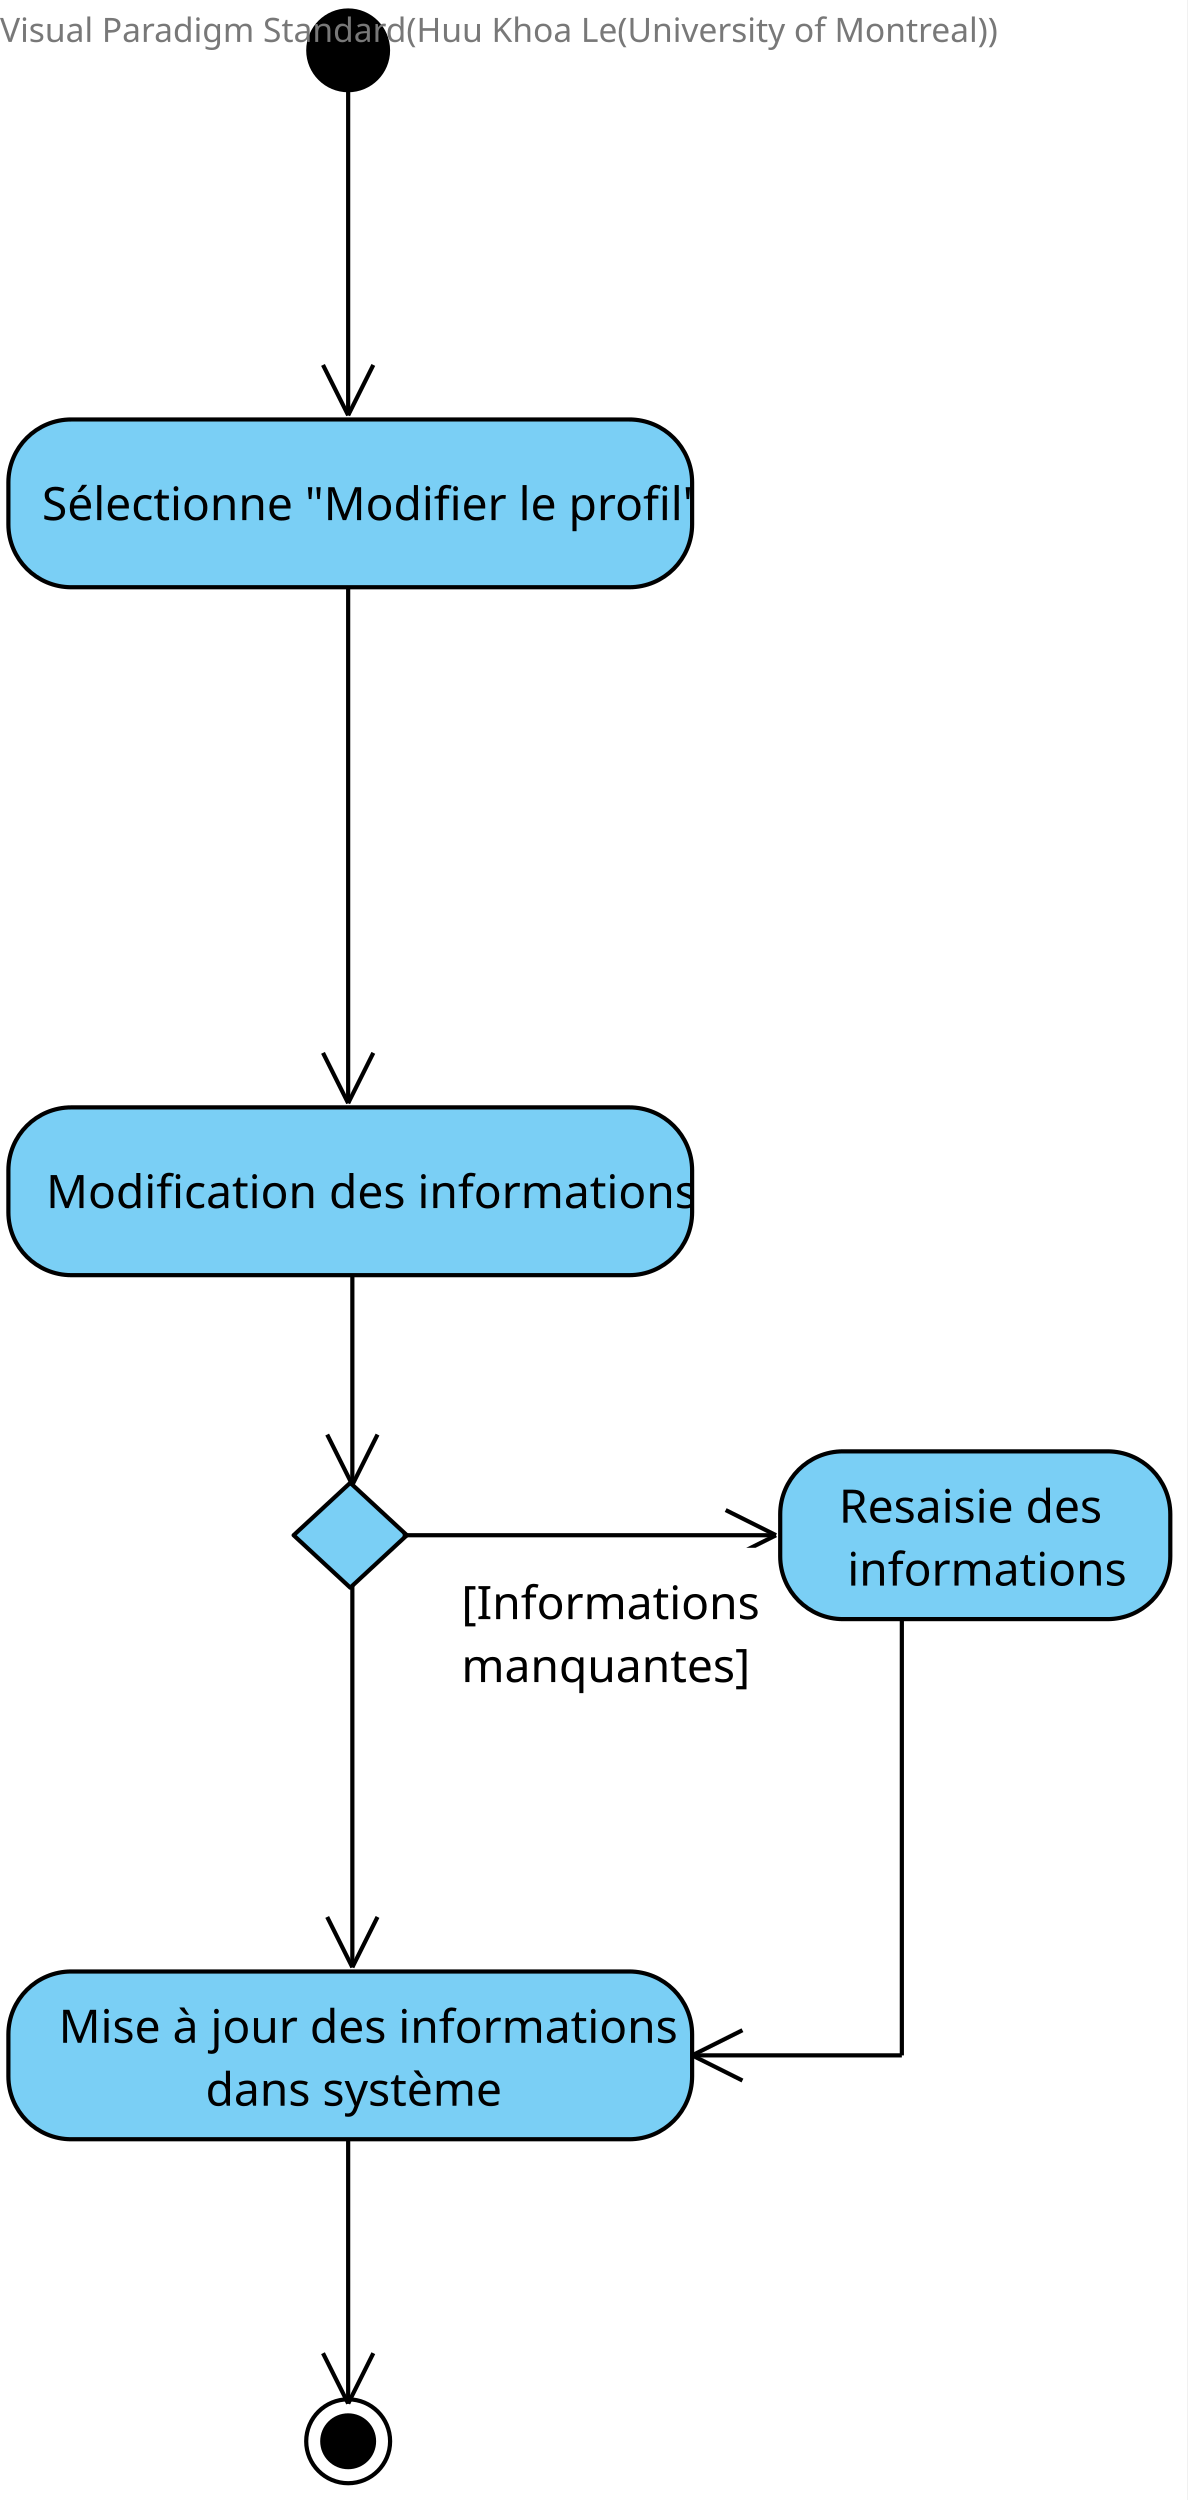
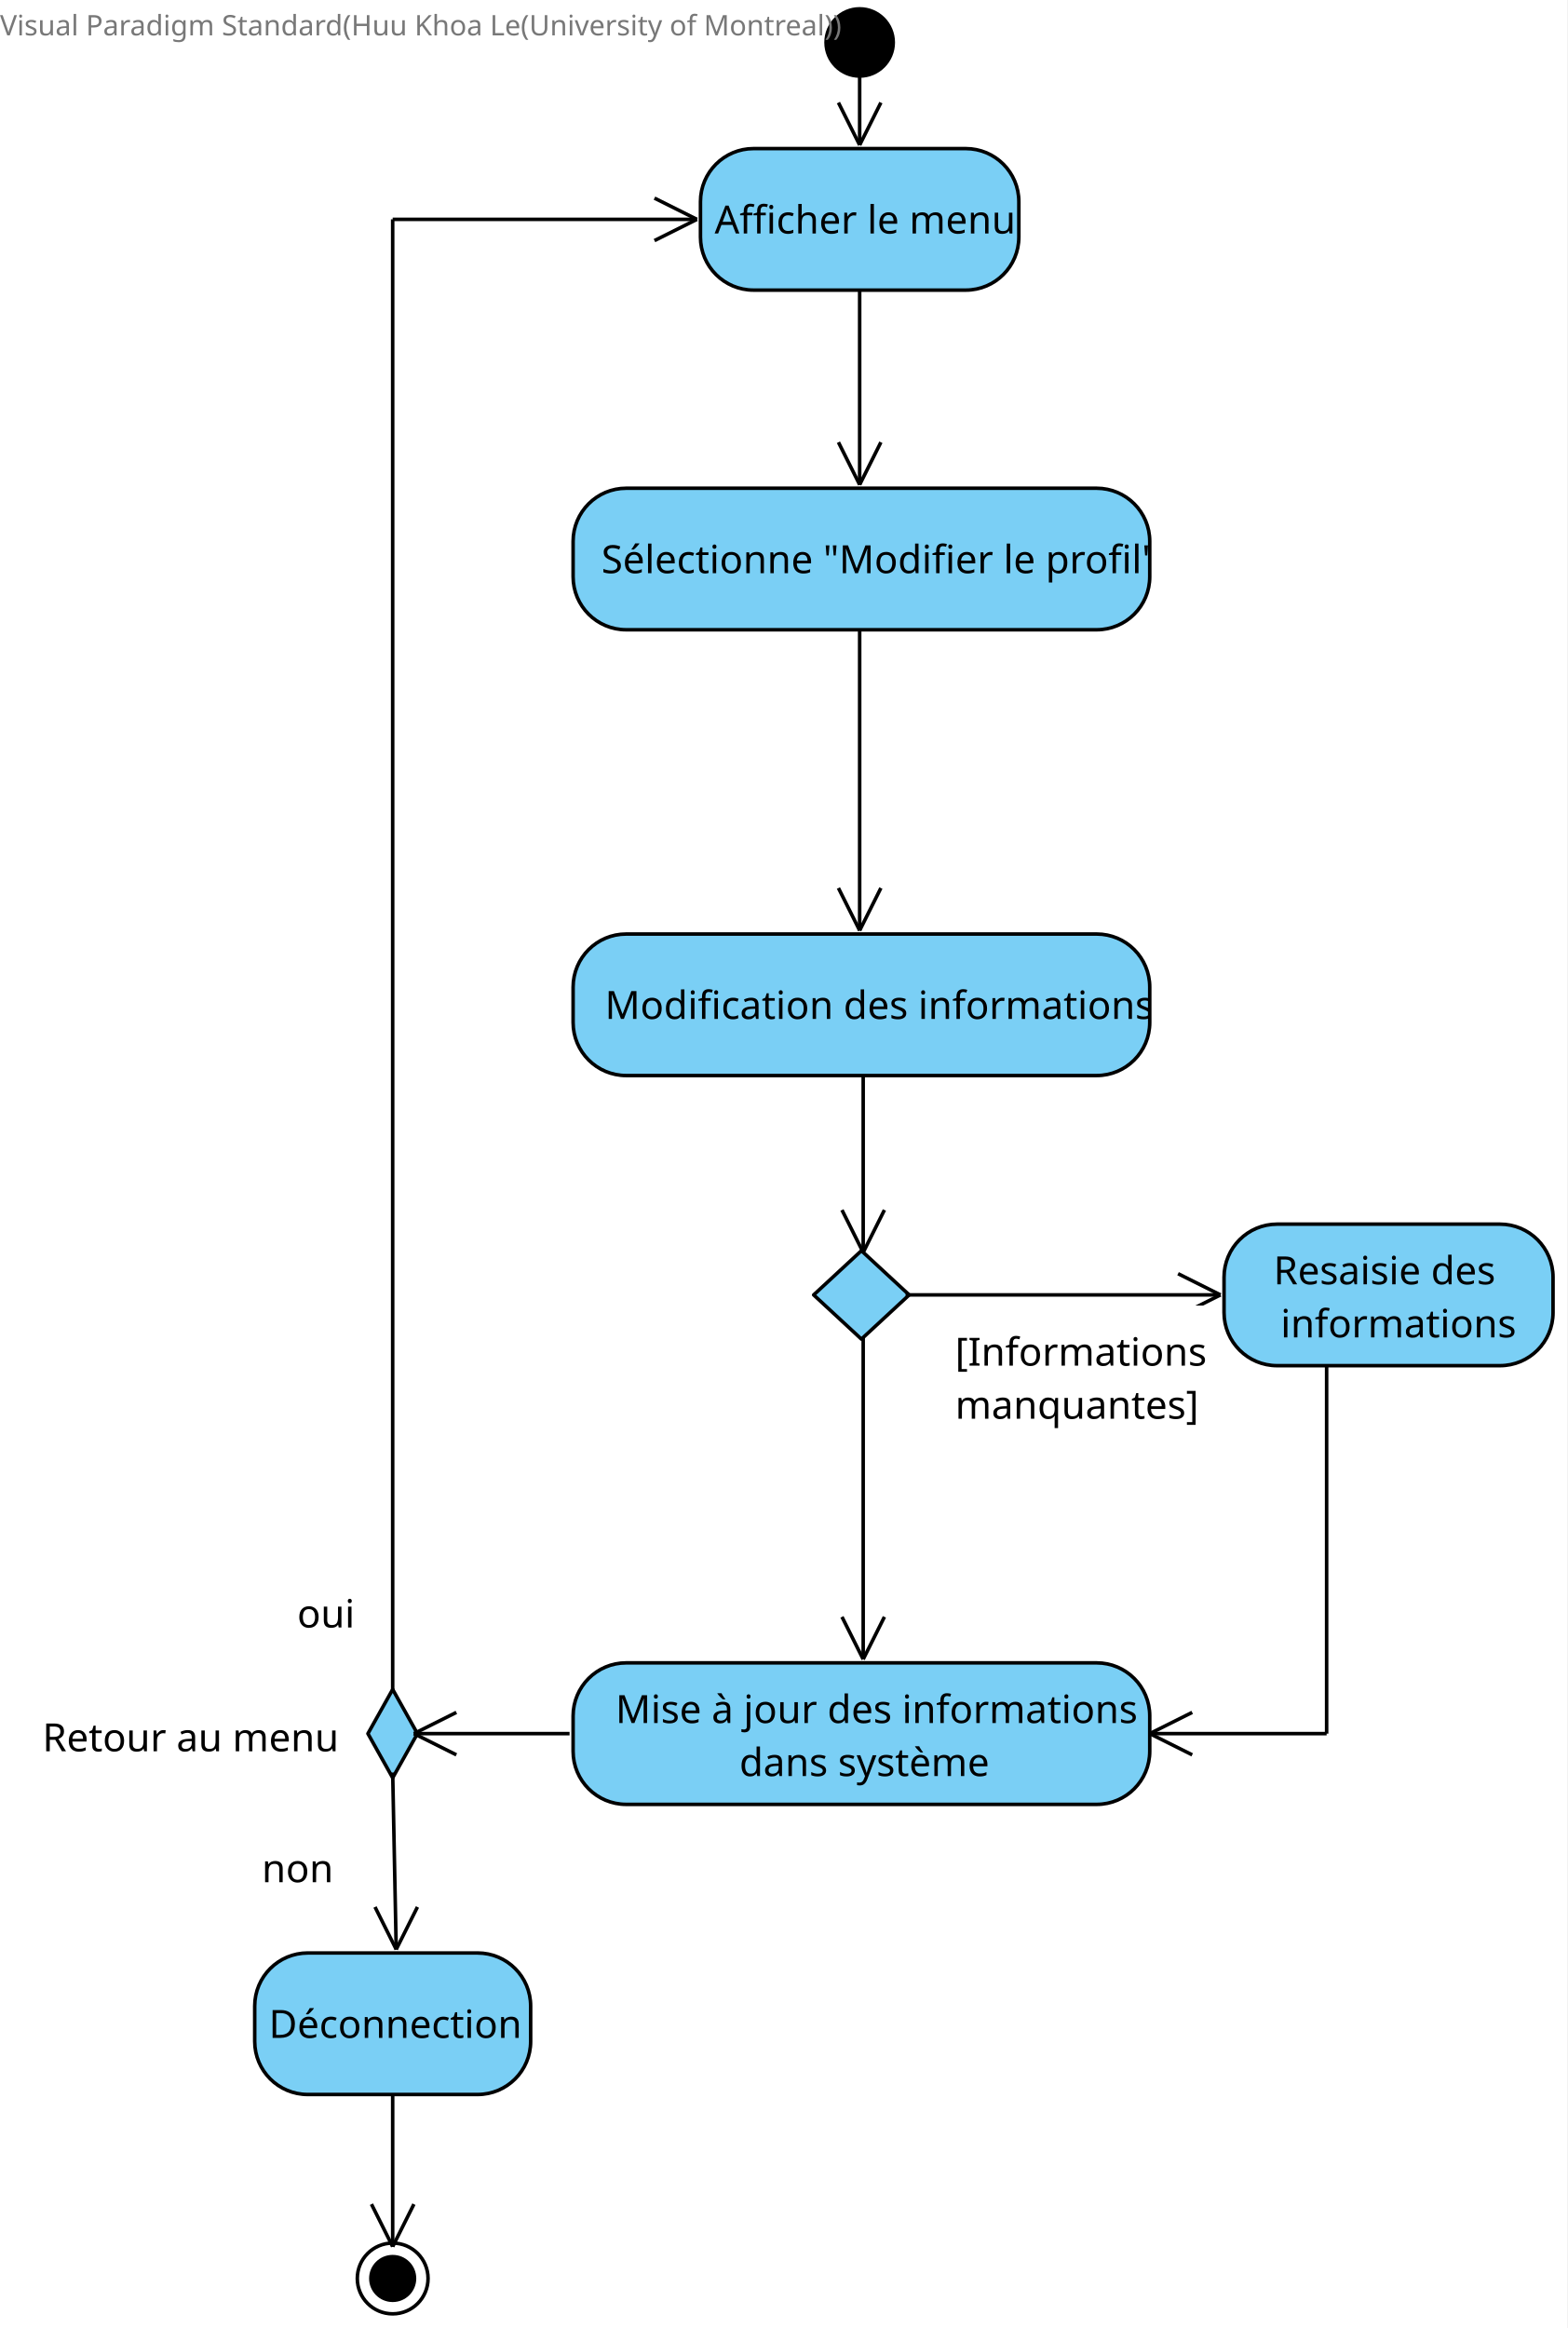
- <svg xmlns="http://www.w3.org/2000/svg" fill-opacity="0" color-rendering="auto" color-interpolation="auto" text-rendering="auto" stroke="rgb(0,0,0)" stroke-linecap="square" width="283" stroke-miterlimit="10" shape-rendering="auto" stroke-opacity="0" fill="rgb(0,0,0)" stroke-dasharray="none" font-weight="normal" stroke-width="1" height="596" font-family="'Dialog'" font-style="normal" stroke-linejoin="miter" font-size="12px" stroke-dashoffset="0" image-rendering="auto">
+ <svg xmlns="http://www.w3.org/2000/svg" fill-opacity="0" color-rendering="auto" color-interpolation="auto" text-rendering="auto" stroke="rgb(0,0,0)" stroke-linecap="square" width="443" stroke-miterlimit="10" shape-rendering="auto" stroke-opacity="0" fill="rgb(0,0,0)" stroke-dasharray="none" font-weight="normal" stroke-width="1" height="658" font-family="'Dialog'" font-style="normal" stroke-linejoin="miter" font-size="12px" stroke-dashoffset="0" image-rendering="auto">
  <defs id="genericDefs" />
  <g>
    <defs id="defs1">
      <clipPath clipPathUnits="userSpaceOnUse" id="clipPath1">
        <path d="M-7 -7 L51 -7 L51 31 L-7 31 L-7 -7 Z" />
      </clipPath>
      <clipPath clipPathUnits="userSpaceOnUse" id="clipPath2">
        <path d="M-7 -7 L174 -7 L174 51 L-7 51 L-7 -7 Z" />
      </clipPath>
      <clipPath clipPathUnits="userSpaceOnUse" id="clipPath3">
        <path d="M0 0 L0 40 L163 40 L163 0 Z" />
      </clipPath>
      <clipPath clipPathUnits="userSpaceOnUse" id="clipPath4">
        <path d="M-7 -7 L44 -7 L44 51 L-7 51 L-7 -7 Z" />
      </clipPath>
      <clipPath clipPathUnits="userSpaceOnUse" id="clipPath5">
        <path d="M-7 -7 L104 -7 L104 51 L-7 51 L-7 -7 Z" />
      </clipPath>
      <clipPath clipPathUnits="userSpaceOnUse" id="clipPath6">
        <path d="M0 0 L0 40 L93 40 L93 0 Z" />
      </clipPath>
      <clipPath clipPathUnits="userSpaceOnUse" id="clipPath7">
        <path d="M-7 -7 L31 -7 L31 31 L-7 31 L-7 -7 Z" />
      </clipPath>
      <clipPath clipPathUnits="userSpaceOnUse" id="clipPath8">
+         <path d="M-7 -7 L101 -7 L101 51 L-7 51 L-7 -7 Z" />
+       </clipPath>
+       <clipPath clipPathUnits="userSpaceOnUse" id="clipPath9">
+         <path d="M0 0 L0 40 L90 40 L90 0 Z" />
+       </clipPath>
+       <clipPath clipPathUnits="userSpaceOnUse" id="clipPath10">
+         <path d="M-7 -7 L31 -7 L31 51 L-7 51 L-7 -7 Z" />
+       </clipPath>
+       <clipPath clipPathUnits="userSpaceOnUse" id="clipPath11">
+         <path d="M-7 -7 L89 -7 L89 51 L-7 51 L-7 -7 Z" />
+       </clipPath>
+       <clipPath clipPathUnits="userSpaceOnUse" id="clipPath12">
+         <path d="M0 0 L0 40 L78 40 L78 0 Z" />
+       </clipPath>
+       <clipPath clipPathUnits="userSpaceOnUse" id="clipPath13">
+         <path d="M-99 -15 L198 -15 L198 30 L-99 30 L-99 -15 Z" />
+       </clipPath>
+       <clipPath clipPathUnits="userSpaceOnUse" id="clipPath14">
        <path d="M-78 -41 L156 -41 L156 82 L-78 82 L-78 -41 Z" />
      </clipPath>
-       <clipPath clipPathUnits="userSpaceOnUse" id="clipPath9">
-         <path d="M0 0 L104 0 L104 182 L0 182 L0 0 Z" />
-       </clipPath>
-       <clipPath clipPathUnits="userSpaceOnUse" id="clipPath10">
-         <path d="M0 0 L0 182 L104 182 L104 0 Z" />
-       </clipPath>
-       <clipPath clipPathUnits="userSpaceOnUse" id="clipPath11">
-         <path d="M0 0 L104 0 L104 227 L0 227 L0 0 Z" />
-       </clipPath>
-       <clipPath clipPathUnits="userSpaceOnUse" id="clipPath12">
-         <path d="M0 0 L0 227 L104 227 L104 0 Z" />
-       </clipPath>
-       <clipPath clipPathUnits="userSpaceOnUse" id="clipPath13">
+       <clipPath clipPathUnits="userSpaceOnUse" id="clipPath15">
+         <path d="M0 0 L104 0 L104 189 L0 189 L0 0 Z" />
+       </clipPath>
+       <clipPath clipPathUnits="userSpaceOnUse" id="clipPath16">
+         <path d="M0 0 L0 189 L104 189 L104 0 Z" />
+       </clipPath>
+       <clipPath clipPathUnits="userSpaceOnUse" id="clipPath17">
        <path d="M0 0 L104 0 L104 154 L0 154 L0 0 Z" />
      </clipPath>
-       <clipPath clipPathUnits="userSpaceOnUse" id="clipPath14">
+       <clipPath clipPathUnits="userSpaceOnUse" id="clipPath18">
        <path d="M0 0 L0 154 L69 154 L69 115 L104 115 L104 0 Z" />
      </clipPath>
-       <clipPath clipPathUnits="userSpaceOnUse" id="clipPath15">
+       <clipPath clipPathUnits="userSpaceOnUse" id="clipPath19">
        <path d="M0 0 L104 0 L104 195 L0 195 L0 0 Z" />
      </clipPath>
-       <clipPath clipPathUnits="userSpaceOnUse" id="clipPath16">
+       <clipPath clipPathUnits="userSpaceOnUse" id="clipPath20">
        <path d="M0 0 L0 195 L104 195 L104 82 L69 82 L69 41 L104 41 L104 0 Z" />
      </clipPath>
-       <clipPath clipPathUnits="userSpaceOnUse" id="clipPath17">
+       <clipPath clipPathUnits="userSpaceOnUse" id="clipPath21">
        <path d="M0 0 L193 0 L193 104 L0 104 L0 0 Z" />
      </clipPath>
-       <clipPath clipPathUnits="userSpaceOnUse" id="clipPath18">
+       <clipPath clipPathUnits="userSpaceOnUse" id="clipPath22">
        <path d="M135 53 L135 94 L57 94 L57 53 ZM0 0 L0 104 L193 104 L193 0 Z" />
      </clipPath>
-       <clipPath clipPathUnits="userSpaceOnUse" id="clipPath19">
+       <clipPath clipPathUnits="userSpaceOnUse" id="clipPath23">
        <path d="M0 0 L154 0 L154 208 L0 208 L0 0 Z" />
      </clipPath>
-       <clipPath clipPathUnits="userSpaceOnUse" id="clipPath20">
+       <clipPath clipPathUnits="userSpaceOnUse" id="clipPath24">
        <path d="M0 0 L0 33 L66 33 L66 74 L0 74 L0 208 L154 208 L154 0 Z" />
      </clipPath>
-       <clipPath clipPathUnits="userSpaceOnUse" id="clipPath21">
-         <path d="M0 0 L104 0 L104 167 L0 167 L0 0 Z" />
-       </clipPath>
-       <clipPath clipPathUnits="userSpaceOnUse" id="clipPath22">
-         <path d="M0 0 L0 167 L104 167 L104 0 Z" />
+       <clipPath clipPathUnits="userSpaceOnUse" id="clipPath25">
+         <path d="M0 0 L104 0 L104 124 L0 124 L0 0 Z" />
+       </clipPath>
+       <clipPath clipPathUnits="userSpaceOnUse" id="clipPath26">
+         <path d="M0 0 L0 124 L104 124 L104 0 Z" />
+       </clipPath>
+       <clipPath clipPathUnits="userSpaceOnUse" id="clipPath27">
+         <path d="M0 0 L104 0 L104 159 L0 159 L0 0 Z" />
+       </clipPath>
+       <clipPath clipPathUnits="userSpaceOnUse" id="clipPath28">
+         <path d="M0 0 L0 159 L104 159 L104 0 Z" />
+       </clipPath>
+       <clipPath clipPathUnits="userSpaceOnUse" id="clipPath29">
+         <path d="M0 0 L148 0 L148 104 L0 104 L0 0 Z" />
+       </clipPath>
+       <clipPath clipPathUnits="userSpaceOnUse" id="clipPath30">
+         <path d="M42 8 L42 23 L7 23 L7 8 ZM0 0 L0 43 L34 43 L34 58 L0 58 L0 80 L37 80 L37 95 L0 95 L0 104 L148 104 L148 0 Z" />
+       </clipPath>
+       <clipPath clipPathUnits="userSpaceOnUse" id="clipPath31">
+         <path d="M0 0 L105 0 L105 154 L0 154 L0 0 Z" />
+       </clipPath>
+       <clipPath clipPathUnits="userSpaceOnUse" id="clipPath32">
+         <path d="M43 69 L43 84 L4 84 L4 69 ZM0 0 L0 32 L40 32 L40 47 L0 47 L0 154 L105 154 L105 0 L48 0 L48 12 L13 12 L13 0 Z" />
+       </clipPath>
+       <clipPath clipPathUnits="userSpaceOnUse" id="clipPath33">
+         <path d="M0 0 L190 0 L190 520 L0 520 L0 0 Z" />
+       </clipPath>
+       <clipPath clipPathUnits="userSpaceOnUse" id="clipPath34">
+         <path d="M48 436 L48 451 L13 451 L13 436 ZM0 0 L0 471 L40 471 L40 486 L0 486 L0 520 L4 520 L4 508 L43 508 L43 520 L190 520 L190 0 Z" />
+       </clipPath>
+       <clipPath clipPathUnits="userSpaceOnUse" id="clipPath35">
+         <path d="M0 0 L104 0 L104 147 L0 147 L0 0 Z" />
+       </clipPath>
+       <clipPath clipPathUnits="userSpaceOnUse" id="clipPath36">
+         <path d="M0 0 L0 147 L104 147 L104 0 Z" />
+       </clipPath>
+       <clipPath clipPathUnits="userSpaceOnUse" id="clipPath37">
+         <path d="M-35 -15 L70 -15 L70 30 L-35 30 L-35 -15 Z" />
+       </clipPath>
+       <clipPath clipPathUnits="userSpaceOnUse" id="clipPath38">
+         <path d="M-39 -15 L78 -15 L78 30 L-39 30 L-39 -15 Z" />
      </clipPath>
    </defs>
    <g fill="white" text-rendering="geometricPrecision" fill-opacity="1" stroke-opacity="1" stroke="white">
-       <rect x="0" width="283" height="596" y="0" stroke="none" />
-     </g>
-     <g font-size="11px" transform="translate(63,2)" fill-opacity="1" fill="black" text-rendering="geometricPrecision" image-rendering="optimizeQuality" font-family="sans-serif" stroke="black" stroke-opacity="1">
+       <rect x="0" width="443" height="658" y="0" stroke="none" />
+     </g>
+     <g font-size="11px" transform="translate(223,2)" fill-opacity="1" fill="black" text-rendering="geometricPrecision" image-rendering="optimizeQuality" font-family="sans-serif" stroke="black" stroke-opacity="1">
      <circle r="10" clip-path="url(#clipPath1)" cx="20" cy="10" stroke="none" />
    </g>
-     <g font-size="11px" transform="translate(2,100)" fill-opacity="1" fill="rgb(122,207,245)" text-rendering="geometricPrecision" image-rendering="optimizeQuality" font-family="sans-serif" stroke="rgb(122,207,245)" stroke-opacity="1">
+     <g font-size="11px" transform="translate(162,138)" fill-opacity="1" fill="rgb(122,207,245)" text-rendering="geometricPrecision" image-rendering="optimizeQuality" font-family="sans-serif" stroke="rgb(122,207,245)" stroke-opacity="1">
      <rect x="0" y="0" clip-path="url(#clipPath2)" width="163" rx="15" ry="15" height="40" stroke="none" />
    </g>
-     <g stroke-linecap="butt" font-size="11px" transform="translate(2,100)" fill-opacity="1" fill="black" text-rendering="geometricPrecision" image-rendering="optimizeQuality" font-family="sans-serif" stroke-linejoin="round" stroke="black" stroke-opacity="1" stroke-miterlimit="0">
+     <g stroke-linecap="butt" font-size="11px" transform="translate(162,138)" fill-opacity="1" fill="black" text-rendering="geometricPrecision" image-rendering="optimizeQuality" font-family="sans-serif" stroke-linejoin="round" stroke="black" stroke-opacity="1" stroke-miterlimit="0">
      <rect x="0" y="0" clip-path="url(#clipPath2)" fill="none" width="163" rx="15" ry="15" height="40" />
    </g>
-     <g font-size="11px" transform="translate(2,100)" fill-opacity="1" fill="black" text-rendering="geometricPrecision" image-rendering="optimizeQuality" font-family="sans-serif" stroke="black" stroke-opacity="1">
+     <g font-size="11px" transform="translate(162,138)" fill-opacity="1" fill="black" text-rendering="geometricPrecision" image-rendering="optimizeQuality" font-family="sans-serif" stroke="black" stroke-opacity="1">
      <text x="8" xml:space="preserve" y="24" clip-path="url(#clipPath3)" stroke="none">Sélectionne "Modifier le profil"</text>
    </g>
-     <g font-size="11px" transform="translate(2,264)" fill-opacity="1" fill="rgb(122,207,245)" text-rendering="geometricPrecision" image-rendering="optimizeQuality" font-family="sans-serif" stroke="rgb(122,207,245)" stroke-opacity="1">
+     <g font-size="11px" transform="translate(162,264)" fill-opacity="1" fill="rgb(122,207,245)" text-rendering="geometricPrecision" image-rendering="optimizeQuality" font-family="sans-serif" stroke="rgb(122,207,245)" stroke-opacity="1">
      <rect x="0" y="0" clip-path="url(#clipPath2)" width="163" rx="15" ry="15" height="40" stroke="none" />
    </g>
-     <g stroke-linecap="butt" font-size="11px" transform="translate(2,264)" fill-opacity="1" fill="black" text-rendering="geometricPrecision" image-rendering="optimizeQuality" font-family="sans-serif" stroke-linejoin="round" stroke="black" stroke-opacity="1" stroke-miterlimit="0">
+     <g stroke-linecap="butt" font-size="11px" transform="translate(162,264)" fill-opacity="1" fill="black" text-rendering="geometricPrecision" image-rendering="optimizeQuality" font-family="sans-serif" stroke-linejoin="round" stroke="black" stroke-opacity="1" stroke-miterlimit="0">
      <rect x="0" y="0" clip-path="url(#clipPath2)" fill="none" width="163" rx="15" ry="15" height="40" />
    </g>
-     <g font-size="11px" transform="translate(2,264)" fill-opacity="1" fill="black" text-rendering="geometricPrecision" image-rendering="optimizeQuality" font-family="sans-serif" stroke="black" stroke-opacity="1">
+     <g font-size="11px" transform="translate(162,264)" fill-opacity="1" fill="black" text-rendering="geometricPrecision" image-rendering="optimizeQuality" font-family="sans-serif" stroke="black" stroke-opacity="1">
      <text x="9" xml:space="preserve" y="24" clip-path="url(#clipPath3)" stroke="none">Modification des informations</text>
    </g>
-     <g font-size="11px" transform="translate(67,346)" fill-opacity="1" fill="rgb(122,207,245)" text-rendering="geometricPrecision" image-rendering="optimizeQuality" font-family="sans-serif" stroke="rgb(122,207,245)" stroke-opacity="1">
+     <g font-size="11px" transform="translate(227,346)" fill-opacity="1" fill="rgb(122,207,245)" text-rendering="geometricPrecision" image-rendering="optimizeQuality" font-family="sans-serif" stroke="rgb(122,207,245)" stroke-opacity="1">
      <path d="M16.5 7.5 L30 20 L16.5 32.5 L3 20 Z" stroke="none" clip-path="url(#clipPath4)" />
    </g>
-     <g stroke-linecap="butt" font-size="11px" transform="translate(67,346)" fill-opacity="1" fill="black" text-rendering="geometricPrecision" image-rendering="optimizeQuality" font-family="sans-serif" stroke-linejoin="round" stroke="black" stroke-opacity="1" stroke-miterlimit="0">
+     <g stroke-linecap="butt" font-size="11px" transform="translate(227,346)" fill-opacity="1" fill="black" text-rendering="geometricPrecision" image-rendering="optimizeQuality" font-family="sans-serif" stroke-linejoin="round" stroke="black" stroke-opacity="1" stroke-miterlimit="0">
      <path fill="none" d="M16.5 7.5 L30 20 L16.5 32.5 L3 20 Z" clip-path="url(#clipPath4)" />
    </g>
-     <g font-size="11px" transform="translate(2,470)" fill-opacity="1" fill="rgb(122,207,245)" text-rendering="geometricPrecision" image-rendering="optimizeQuality" font-family="sans-serif" stroke="rgb(122,207,245)" stroke-opacity="1">
+     <g font-size="11px" transform="translate(162,470)" fill-opacity="1" fill="rgb(122,207,245)" text-rendering="geometricPrecision" image-rendering="optimizeQuality" font-family="sans-serif" stroke="rgb(122,207,245)" stroke-opacity="1">
      <rect x="0" y="0" clip-path="url(#clipPath2)" width="163" rx="15" ry="15" height="40" stroke="none" />
    </g>
-     <g stroke-linecap="butt" font-size="11px" transform="translate(2,470)" fill-opacity="1" fill="black" text-rendering="geometricPrecision" image-rendering="optimizeQuality" font-family="sans-serif" stroke-linejoin="round" stroke="black" stroke-opacity="1" stroke-miterlimit="0">
+     <g stroke-linecap="butt" font-size="11px" transform="translate(162,470)" fill-opacity="1" fill="black" text-rendering="geometricPrecision" image-rendering="optimizeQuality" font-family="sans-serif" stroke-linejoin="round" stroke="black" stroke-opacity="1" stroke-miterlimit="0">
      <rect x="0" y="0" clip-path="url(#clipPath2)" fill="none" width="163" rx="15" ry="15" height="40" />
    </g>
-     <g font-size="11px" transform="translate(2,470)" fill-opacity="1" fill="black" text-rendering="geometricPrecision" image-rendering="optimizeQuality" font-family="sans-serif" stroke="black" stroke-opacity="1">
+     <g font-size="11px" transform="translate(162,470)" fill-opacity="1" fill="black" text-rendering="geometricPrecision" image-rendering="optimizeQuality" font-family="sans-serif" stroke="black" stroke-opacity="1">
      <text x="12" xml:space="preserve" y="17" clip-path="url(#clipPath3)" stroke="none">Mise à jour des informations</text>
      <text x="47" xml:space="preserve" y="32" clip-path="url(#clipPath3)" stroke="none">dans système</text>
    </g>
-     <g font-size="11px" transform="translate(186,346)" fill-opacity="1" fill="rgb(122,207,245)" text-rendering="geometricPrecision" image-rendering="optimizeQuality" font-family="sans-serif" stroke="rgb(122,207,245)" stroke-opacity="1">
+     <g font-size="11px" transform="translate(346,346)" fill-opacity="1" fill="rgb(122,207,245)" text-rendering="geometricPrecision" image-rendering="optimizeQuality" font-family="sans-serif" stroke="rgb(122,207,245)" stroke-opacity="1">
      <rect x="0" y="0" clip-path="url(#clipPath5)" width="93" rx="15" ry="15" height="40" stroke="none" />
    </g>
-     <g stroke-linecap="butt" font-size="11px" transform="translate(186,346)" fill-opacity="1" fill="black" text-rendering="geometricPrecision" image-rendering="optimizeQuality" font-family="sans-serif" stroke-linejoin="round" stroke="black" stroke-opacity="1" stroke-miterlimit="0">
+     <g stroke-linecap="butt" font-size="11px" transform="translate(346,346)" fill-opacity="1" fill="black" text-rendering="geometricPrecision" image-rendering="optimizeQuality" font-family="sans-serif" stroke-linejoin="round" stroke="black" stroke-opacity="1" stroke-miterlimit="0">
      <rect x="0" y="0" clip-path="url(#clipPath5)" fill="none" width="93" rx="15" ry="15" height="40" />
    </g>
-     <g font-size="11px" transform="translate(186,346)" fill-opacity="1" fill="black" text-rendering="geometricPrecision" image-rendering="optimizeQuality" font-family="sans-serif" stroke="black" stroke-opacity="1">
+     <g font-size="11px" transform="translate(346,346)" fill-opacity="1" fill="black" text-rendering="geometricPrecision" image-rendering="optimizeQuality" font-family="sans-serif" stroke="black" stroke-opacity="1">
      <text x="14" xml:space="preserve" y="17" clip-path="url(#clipPath6)" stroke="none">Resaisie des</text>
      <text x="16" xml:space="preserve" y="32" clip-path="url(#clipPath6)" stroke="none">informations</text>
    </g>
-     <g font-size="11px" transform="translate(73,572)" fill-opacity="1" fill="black" text-rendering="geometricPrecision" image-rendering="optimizeQuality" font-family="sans-serif" stroke="black" stroke-opacity="1">
+     <g font-size="11px" transform="translate(101,634)" fill-opacity="1" fill="black" text-rendering="geometricPrecision" image-rendering="optimizeQuality" font-family="sans-serif" stroke="black" stroke-opacity="1">
      <circle r="6.667" clip-path="url(#clipPath7)" cx="10" cy="10" stroke="none" />
      <circle stroke-linecap="butt" clip-path="url(#clipPath7)" fill="none" stroke-linejoin="round" r="10" cx="10" cy="10" stroke-miterlimit="0" />
    </g>
-     <g font-size="11px" transform="translate(103,369)" fill-opacity="1" fill="black" text-rendering="geometricPrecision" image-rendering="optimizeQuality" font-family="sans-serif" stroke="black" stroke-opacity="1">
-       <text x="7" xml:space="preserve" y="17" clip-path="url(#clipPath8)" stroke="none">[Informations</text>
-       <text x="7" xml:space="preserve" y="32" clip-path="url(#clipPath8)" stroke="none">manquantes]</text>
-     </g>
-     <g stroke-linecap="butt" font-size="11px" transform="translate(33,-29)" fill-opacity="1" fill="black" text-rendering="geometricPrecision" image-rendering="optimizeQuality" font-family="sans-serif" stroke-linejoin="round" stroke="black" stroke-opacity="1">
-       <line y2="128" fill="none" x1="50" clip-path="url(#clipPath10)" x2="50" y1="50" />
-       <line y2="116" fill="none" x1="50" clip-path="url(#clipPath10)" x2="56" y1="128" />
-       <line y2="116" fill="none" x1="50" clip-path="url(#clipPath10)" x2="44" y1="128" />
-     </g>
-     <g stroke-linecap="butt" font-size="11px" transform="translate(33,90)" fill-opacity="1" fill="black" text-rendering="geometricPrecision" image-rendering="optimizeQuality" font-family="sans-serif" stroke-linejoin="round" stroke="black" stroke-opacity="1">
-       <line y2="173" fill="none" x1="50" clip-path="url(#clipPath12)" x2="50" y1="50" />
-       <line y2="161" fill="none" x1="50" clip-path="url(#clipPath12)" x2="56" y1="173" />
-       <line y2="161" fill="none" x1="50" clip-path="url(#clipPath12)" x2="44" y1="173" />
-     </g>
-     <g stroke-linecap="butt" font-size="11px" transform="translate(34,254)" fill-opacity="1" fill="black" text-rendering="geometricPrecision" image-rendering="optimizeQuality" font-family="sans-serif" stroke-linejoin="round" stroke="black" stroke-opacity="1">
-       <line y2="100" fill="none" x1="50" clip-path="url(#clipPath14)" x2="50" y1="50" />
-       <line y2="88" fill="none" x1="50" clip-path="url(#clipPath14)" x2="56" y1="100" />
-       <line y2="88" fill="none" x1="50" clip-path="url(#clipPath14)" x2="44" y1="100" />
-     </g>
-     <g stroke-linecap="butt" font-size="11px" transform="translate(34,328)" fill-opacity="1" fill="black" text-rendering="geometricPrecision" image-rendering="optimizeQuality" font-family="sans-serif" stroke-linejoin="round" stroke="black" stroke-opacity="1">
-       <line y2="141" fill="none" x1="50" clip-path="url(#clipPath16)" x2="50" y1="50" />
-       <line y2="129" fill="none" x1="50" clip-path="url(#clipPath16)" x2="56" y1="141" />
-       <line y2="129" fill="none" x1="50" clip-path="url(#clipPath16)" x2="44" y1="141" />
-     </g>
-     <g stroke-linecap="butt" font-size="11px" transform="translate(46,316)" fill-opacity="1" fill="black" text-rendering="geometricPrecision" image-rendering="optimizeQuality" font-family="sans-serif" stroke-linejoin="round" stroke="black" stroke-opacity="1">
-       <line y2="50" fill="none" x1="50" clip-path="url(#clipPath18)" x2="139" y1="50" />
-       <line y2="44" fill="none" x1="139" clip-path="url(#clipPath18)" x2="127" y1="50" />
-       <line y2="56" fill="none" x1="139" clip-path="url(#clipPath18)" x2="127" y1="50" />
-     </g>
-     <g stroke-linecap="butt" font-size="11px" transform="translate(115,336)" fill-opacity="1" fill="black" text-rendering="geometricPrecision" image-rendering="optimizeQuality" font-family="sans-serif" stroke-linejoin="round" stroke="black" stroke-opacity="1">
-       <line y2="154" fill="none" x1="100" clip-path="url(#clipPath20)" x2="100" y1="50" />
-       <line y2="154" fill="none" x1="100" clip-path="url(#clipPath20)" x2="50" y1="154" />
-       <line y2="160" fill="none" x1="50" clip-path="url(#clipPath20)" x2="62" y1="154" />
-       <line y2="148" fill="none" x1="50" clip-path="url(#clipPath20)" x2="62" y1="154" />
-     </g>
-     <g stroke-linecap="butt" font-size="11px" transform="translate(33,460)" fill-opacity="1" fill="black" text-rendering="geometricPrecision" image-rendering="optimizeQuality" font-family="sans-serif" stroke-linejoin="round" stroke="black" stroke-opacity="1">
-       <line y2="113" fill="none" x1="50" clip-path="url(#clipPath22)" x2="50" y1="50" />
-       <line y2="101" fill="none" x1="50" clip-path="url(#clipPath22)" x2="56" y1="113" />
-       <line y2="101" fill="none" x1="50" clip-path="url(#clipPath22)" x2="44" y1="113" />
+     <g font-size="11px" transform="translate(198,42)" fill-opacity="1" fill="rgb(122,207,245)" text-rendering="geometricPrecision" image-rendering="optimizeQuality" font-family="sans-serif" stroke="rgb(122,207,245)" stroke-opacity="1">
+       <rect x="0" y="0" clip-path="url(#clipPath8)" width="90" rx="15" ry="15" height="40" stroke="none" />
+     </g>
+     <g stroke-linecap="butt" font-size="11px" transform="translate(198,42)" fill-opacity="1" fill="black" text-rendering="geometricPrecision" image-rendering="optimizeQuality" font-family="sans-serif" stroke-linejoin="round" stroke="black" stroke-opacity="1" stroke-miterlimit="0">
+       <rect x="0" y="0" clip-path="url(#clipPath8)" fill="none" width="90" rx="15" ry="15" height="40" />
+     </g>
+     <g font-size="11px" transform="translate(198,42)" fill-opacity="1" fill="black" text-rendering="geometricPrecision" image-rendering="optimizeQuality" font-family="sans-serif" stroke="black" stroke-opacity="1">
+       <text x="4" xml:space="preserve" y="24" clip-path="url(#clipPath9)" stroke="none">Afficher le menu</text>
+     </g>
+     <g font-size="11px" transform="translate(101,470)" fill-opacity="1" fill="rgb(122,207,245)" text-rendering="geometricPrecision" image-rendering="optimizeQuality" font-family="sans-serif" stroke="rgb(122,207,245)" stroke-opacity="1">
+       <path d="M10 7.5 L17 20 L10 32.5 L3 20 Z" stroke="none" clip-path="url(#clipPath10)" />
+     </g>
+     <g stroke-linecap="butt" font-size="11px" transform="translate(101,470)" fill-opacity="1" fill="black" text-rendering="geometricPrecision" image-rendering="optimizeQuality" font-family="sans-serif" stroke-linejoin="round" stroke="black" stroke-opacity="1" stroke-miterlimit="0">
+       <path fill="none" d="M10 7.5 L17 20 L10 32.5 L3 20 Z" clip-path="url(#clipPath10)" />
+     </g>
+     <g font-size="11px" transform="translate(72,552)" fill-opacity="1" fill="rgb(122,207,245)" text-rendering="geometricPrecision" image-rendering="optimizeQuality" font-family="sans-serif" stroke="rgb(122,207,245)" stroke-opacity="1">
+       <rect x="0" y="0" clip-path="url(#clipPath11)" width="78" rx="15" ry="15" height="40" stroke="none" />
+     </g>
+     <g stroke-linecap="butt" font-size="11px" transform="translate(72,552)" fill-opacity="1" fill="black" text-rendering="geometricPrecision" image-rendering="optimizeQuality" font-family="sans-serif" stroke-linejoin="round" stroke="black" stroke-opacity="1" stroke-miterlimit="0">
+       <rect x="0" y="0" clip-path="url(#clipPath11)" fill="none" width="78" rx="15" ry="15" height="40" />
+     </g>
+     <g font-size="11px" transform="translate(72,552)" fill-opacity="1" fill="black" text-rendering="geometricPrecision" image-rendering="optimizeQuality" font-family="sans-serif" stroke="black" stroke-opacity="1">
+       <text x="4" xml:space="preserve" y="24" clip-path="url(#clipPath12)" stroke="none">Déconnection</text>
+     </g>
+     <g font-size="11px" transform="translate(2,483)" fill-opacity="1" fill="black" text-rendering="geometricPrecision" image-rendering="optimizeQuality" font-family="sans-serif" stroke="black" stroke-opacity="1">
+       <text x="10" xml:space="preserve" y="12" clip-path="url(#clipPath13)" stroke="none">Retour au menu</text>
+     </g>
+     <g font-size="11px" transform="translate(263,369)" fill-opacity="1" fill="black" text-rendering="geometricPrecision" image-rendering="optimizeQuality" font-family="sans-serif" stroke="black" stroke-opacity="1">
+       <text x="7" xml:space="preserve" y="17" clip-path="url(#clipPath14)" stroke="none">[Informations</text>
+       <text x="7" xml:space="preserve" y="32" clip-path="url(#clipPath14)" stroke="none">manquantes]</text>
+     </g>
+     <g stroke-linecap="butt" font-size="11px" transform="translate(193,128)" fill-opacity="1" fill="black" text-rendering="geometricPrecision" image-rendering="optimizeQuality" font-family="sans-serif" stroke-linejoin="round" stroke="black" stroke-opacity="1">
+       <line y2="135" fill="none" x1="50" clip-path="url(#clipPath16)" x2="50" y1="50" />
+       <line y2="123" fill="none" x1="50" clip-path="url(#clipPath16)" x2="56" y1="135" />
+       <line y2="123" fill="none" x1="50" clip-path="url(#clipPath16)" x2="44" y1="135" />
+     </g>
+     <g stroke-linecap="butt" font-size="11px" transform="translate(194,254)" fill-opacity="1" fill="black" text-rendering="geometricPrecision" image-rendering="optimizeQuality" font-family="sans-serif" stroke-linejoin="round" stroke="black" stroke-opacity="1">
+       <line y2="100" fill="none" x1="50" clip-path="url(#clipPath18)" x2="50" y1="50" />
+       <line y2="88" fill="none" x1="50" clip-path="url(#clipPath18)" x2="56" y1="100" />
+       <line y2="88" fill="none" x1="50" clip-path="url(#clipPath18)" x2="44" y1="100" />
+     </g>
+     <g stroke-linecap="butt" font-size="11px" transform="translate(194,328)" fill-opacity="1" fill="black" text-rendering="geometricPrecision" image-rendering="optimizeQuality" font-family="sans-serif" stroke-linejoin="round" stroke="black" stroke-opacity="1">
+       <line y2="141" fill="none" x1="50" clip-path="url(#clipPath20)" x2="50" y1="50" />
+       <line y2="129" fill="none" x1="50" clip-path="url(#clipPath20)" x2="56" y1="141" />
+       <line y2="129" fill="none" x1="50" clip-path="url(#clipPath20)" x2="44" y1="141" />
+     </g>
+     <g stroke-linecap="butt" font-size="11px" transform="translate(206,316)" fill-opacity="1" fill="black" text-rendering="geometricPrecision" image-rendering="optimizeQuality" font-family="sans-serif" stroke-linejoin="round" stroke="black" stroke-opacity="1">
+       <line y2="50" fill="none" x1="50" clip-path="url(#clipPath22)" x2="139" y1="50" />
+       <line y2="44" fill="none" x1="139" clip-path="url(#clipPath22)" x2="127" y1="50" />
+       <line y2="56" fill="none" x1="139" clip-path="url(#clipPath22)" x2="127" y1="50" />
+     </g>
+     <g stroke-linecap="butt" font-size="11px" transform="translate(275,336)" fill-opacity="1" fill="black" text-rendering="geometricPrecision" image-rendering="optimizeQuality" font-family="sans-serif" stroke-linejoin="round" stroke="black" stroke-opacity="1">
+       <line y2="154" fill="none" x1="100" clip-path="url(#clipPath24)" x2="100" y1="50" />
+       <line y2="154" fill="none" x1="100" clip-path="url(#clipPath24)" x2="50" y1="154" />
+       <line y2="160" fill="none" x1="50" clip-path="url(#clipPath24)" x2="62" y1="154" />
+       <line y2="148" fill="none" x1="50" clip-path="url(#clipPath24)" x2="62" y1="154" />
+     </g>
+     <g stroke-linecap="butt" font-size="11px" transform="translate(193,-29)" fill-opacity="1" fill="black" text-rendering="geometricPrecision" image-rendering="optimizeQuality" font-family="sans-serif" stroke-linejoin="round" stroke="black" stroke-opacity="1">
+       <line y2="70" fill="none" x1="50" clip-path="url(#clipPath26)" x2="50" y1="50" />
+       <line y2="58" fill="none" x1="50" clip-path="url(#clipPath26)" x2="56" y1="70" />
+       <line y2="58" fill="none" x1="50" clip-path="url(#clipPath26)" x2="44" y1="70" />
+     </g>
+     <g stroke-linecap="butt" font-size="11px" transform="translate(193,32)" fill-opacity="1" fill="black" text-rendering="geometricPrecision" image-rendering="optimizeQuality" font-family="sans-serif" stroke-linejoin="round" stroke="black" stroke-opacity="1">
+       <line y2="105" fill="none" x1="50" clip-path="url(#clipPath28)" x2="50" y1="50" />
+       <line y2="93" fill="none" x1="50" clip-path="url(#clipPath28)" x2="56" y1="105" />
+       <line y2="93" fill="none" x1="50" clip-path="url(#clipPath28)" x2="44" y1="105" />
+     </g>
+     <g stroke-linecap="butt" font-size="11px" transform="translate(67,440)" fill-opacity="1" fill="black" text-rendering="geometricPrecision" image-rendering="optimizeQuality" font-family="sans-serif" stroke-linejoin="round" stroke="black" stroke-opacity="1">
+       <line y2="50" fill="none" x1="94" clip-path="url(#clipPath30)" x2="50" y1="50" />
+       <line y2="56" fill="none" x1="50" clip-path="url(#clipPath30)" x2="62" y1="50" />
+       <line y2="44" fill="none" x1="50" clip-path="url(#clipPath30)" x2="62" y1="50" />
+     </g>
+     <g stroke-linecap="butt" font-size="11px" transform="translate(61,451)" fill-opacity="1" fill="black" text-rendering="geometricPrecision" image-rendering="optimizeQuality" font-family="sans-serif" stroke-linejoin="round" stroke="black" stroke-opacity="1">
+       <line y2="100" fill="none" x1="50" clip-path="url(#clipPath32)" x2="51" y1="50" />
+       <line y2="88" fill="none" x1="51" clip-path="url(#clipPath32)" x2="57" y1="100" />
+       <line y2="88" fill="none" x1="51" clip-path="url(#clipPath32)" x2="45" y1="100" />
+     </g>
+     <g stroke-linecap="butt" font-size="11px" transform="translate(61,12)" fill-opacity="1" fill="black" text-rendering="geometricPrecision" image-rendering="optimizeQuality" font-family="sans-serif" stroke-linejoin="round" stroke="black" stroke-opacity="1">
+       <line y2="50" fill="none" x1="50" clip-path="url(#clipPath34)" x2="50" y1="466" />
+       <line y2="50" fill="none" x1="50" clip-path="url(#clipPath34)" x2="136" y1="50" />
+       <line y2="44" fill="none" x1="136" clip-path="url(#clipPath34)" x2="124" y1="50" />
+       <line y2="56" fill="none" x1="136" clip-path="url(#clipPath34)" x2="124" y1="50" />
+     </g>
+     <g stroke-linecap="butt" font-size="11px" transform="translate(61,542)" fill-opacity="1" fill="black" text-rendering="geometricPrecision" image-rendering="optimizeQuality" font-family="sans-serif" stroke-linejoin="round" stroke="black" stroke-opacity="1">
+       <line y2="93" fill="none" x1="50" clip-path="url(#clipPath36)" x2="50" y1="50" />
+       <line y2="81" fill="none" x1="50" clip-path="url(#clipPath36)" x2="56" y1="93" />
+       <line y2="81" fill="none" x1="50" clip-path="url(#clipPath36)" x2="44" y1="93" />
+     </g>
+     <g font-size="11px" transform="translate(74,448)" fill-opacity="1" fill="black" text-rendering="geometricPrecision" image-rendering="optimizeQuality" font-family="sans-serif" stroke="black" stroke-opacity="1">
+       <text x="10" xml:space="preserve" y="12" clip-path="url(#clipPath37)" stroke="none">oui</text>
+     </g>
+     <g font-size="11px" transform="translate(65,520)" fill-opacity="1" fill="black" text-rendering="geometricPrecision" image-rendering="optimizeQuality" font-family="sans-serif" stroke="black" stroke-opacity="1">
+       <text x="9" xml:space="preserve" y="12" clip-path="url(#clipPath38)" stroke="none">non</text>
    </g>
    <g font-size="8px" fill-opacity="1" fill="rgb(120,120,120)" text-rendering="geometricPrecision" image-rendering="optimizeQuality" stroke="rgb(120,120,120)" stroke-opacity="1">
      <text x="0" xml:space="preserve" y="10" stroke="none">Visual Paradigm Standard(Huu Khoa Le(University of Montreal))</text>
    </g>
  </g>
</svg>
